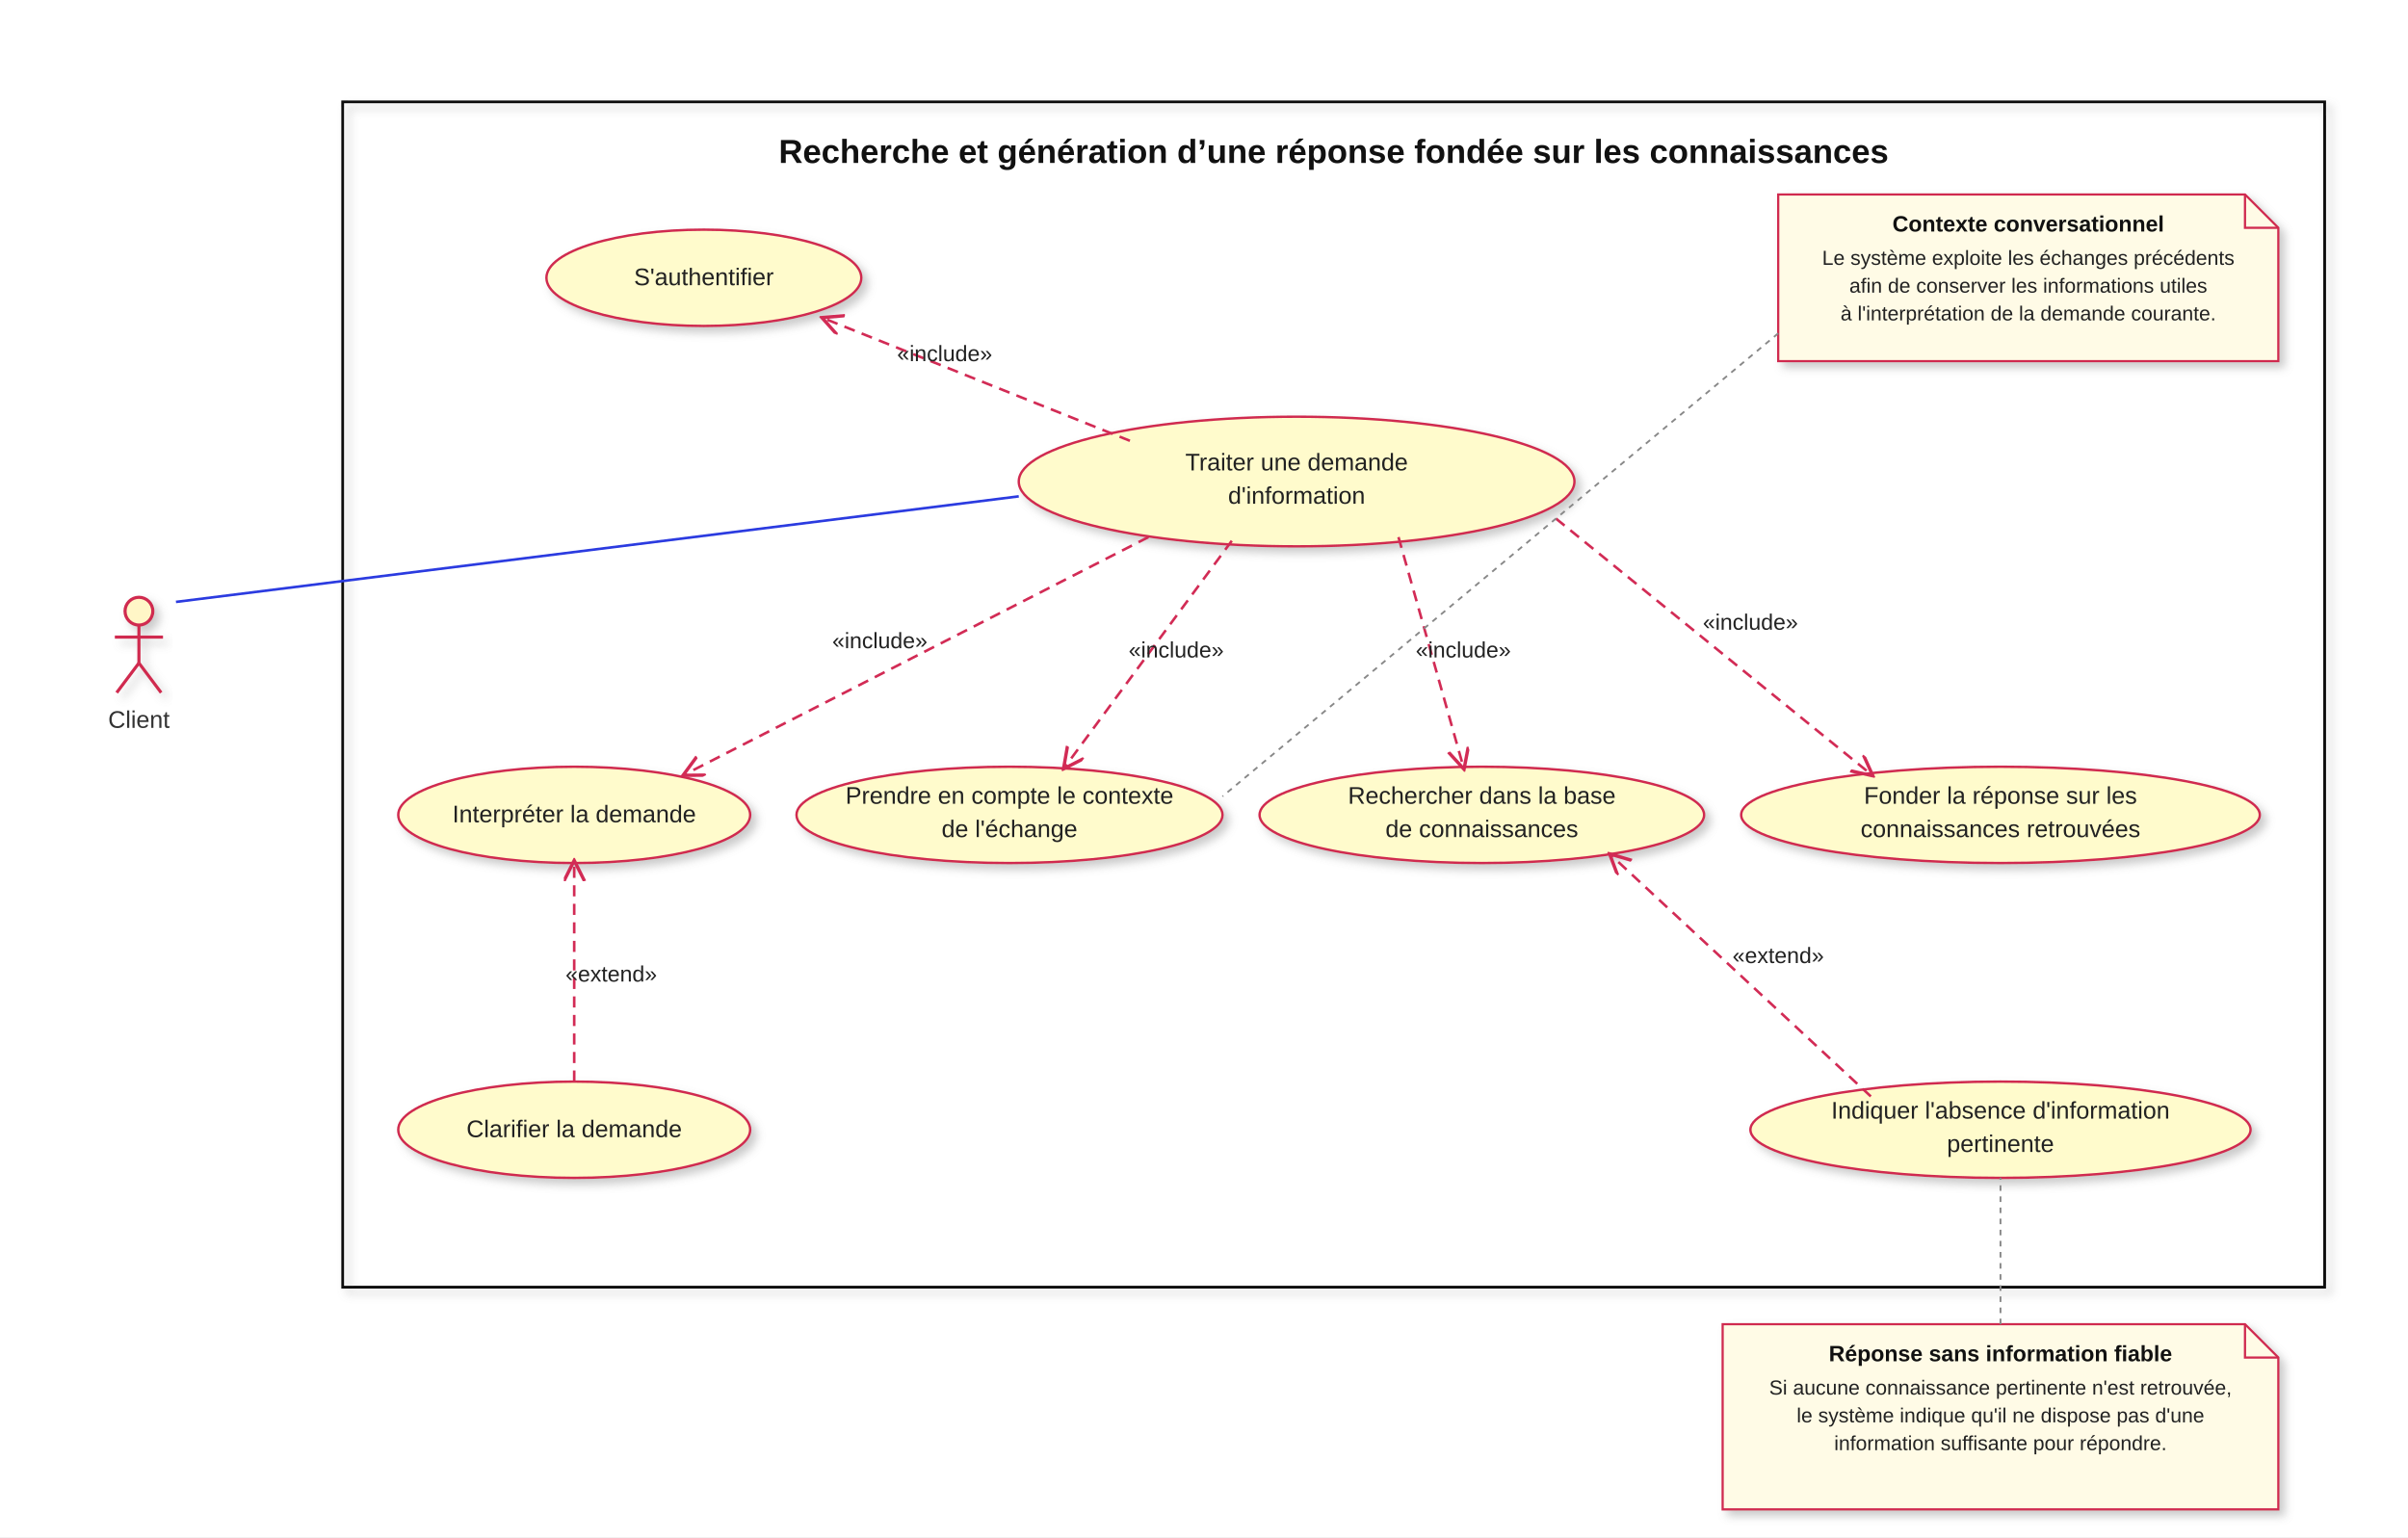
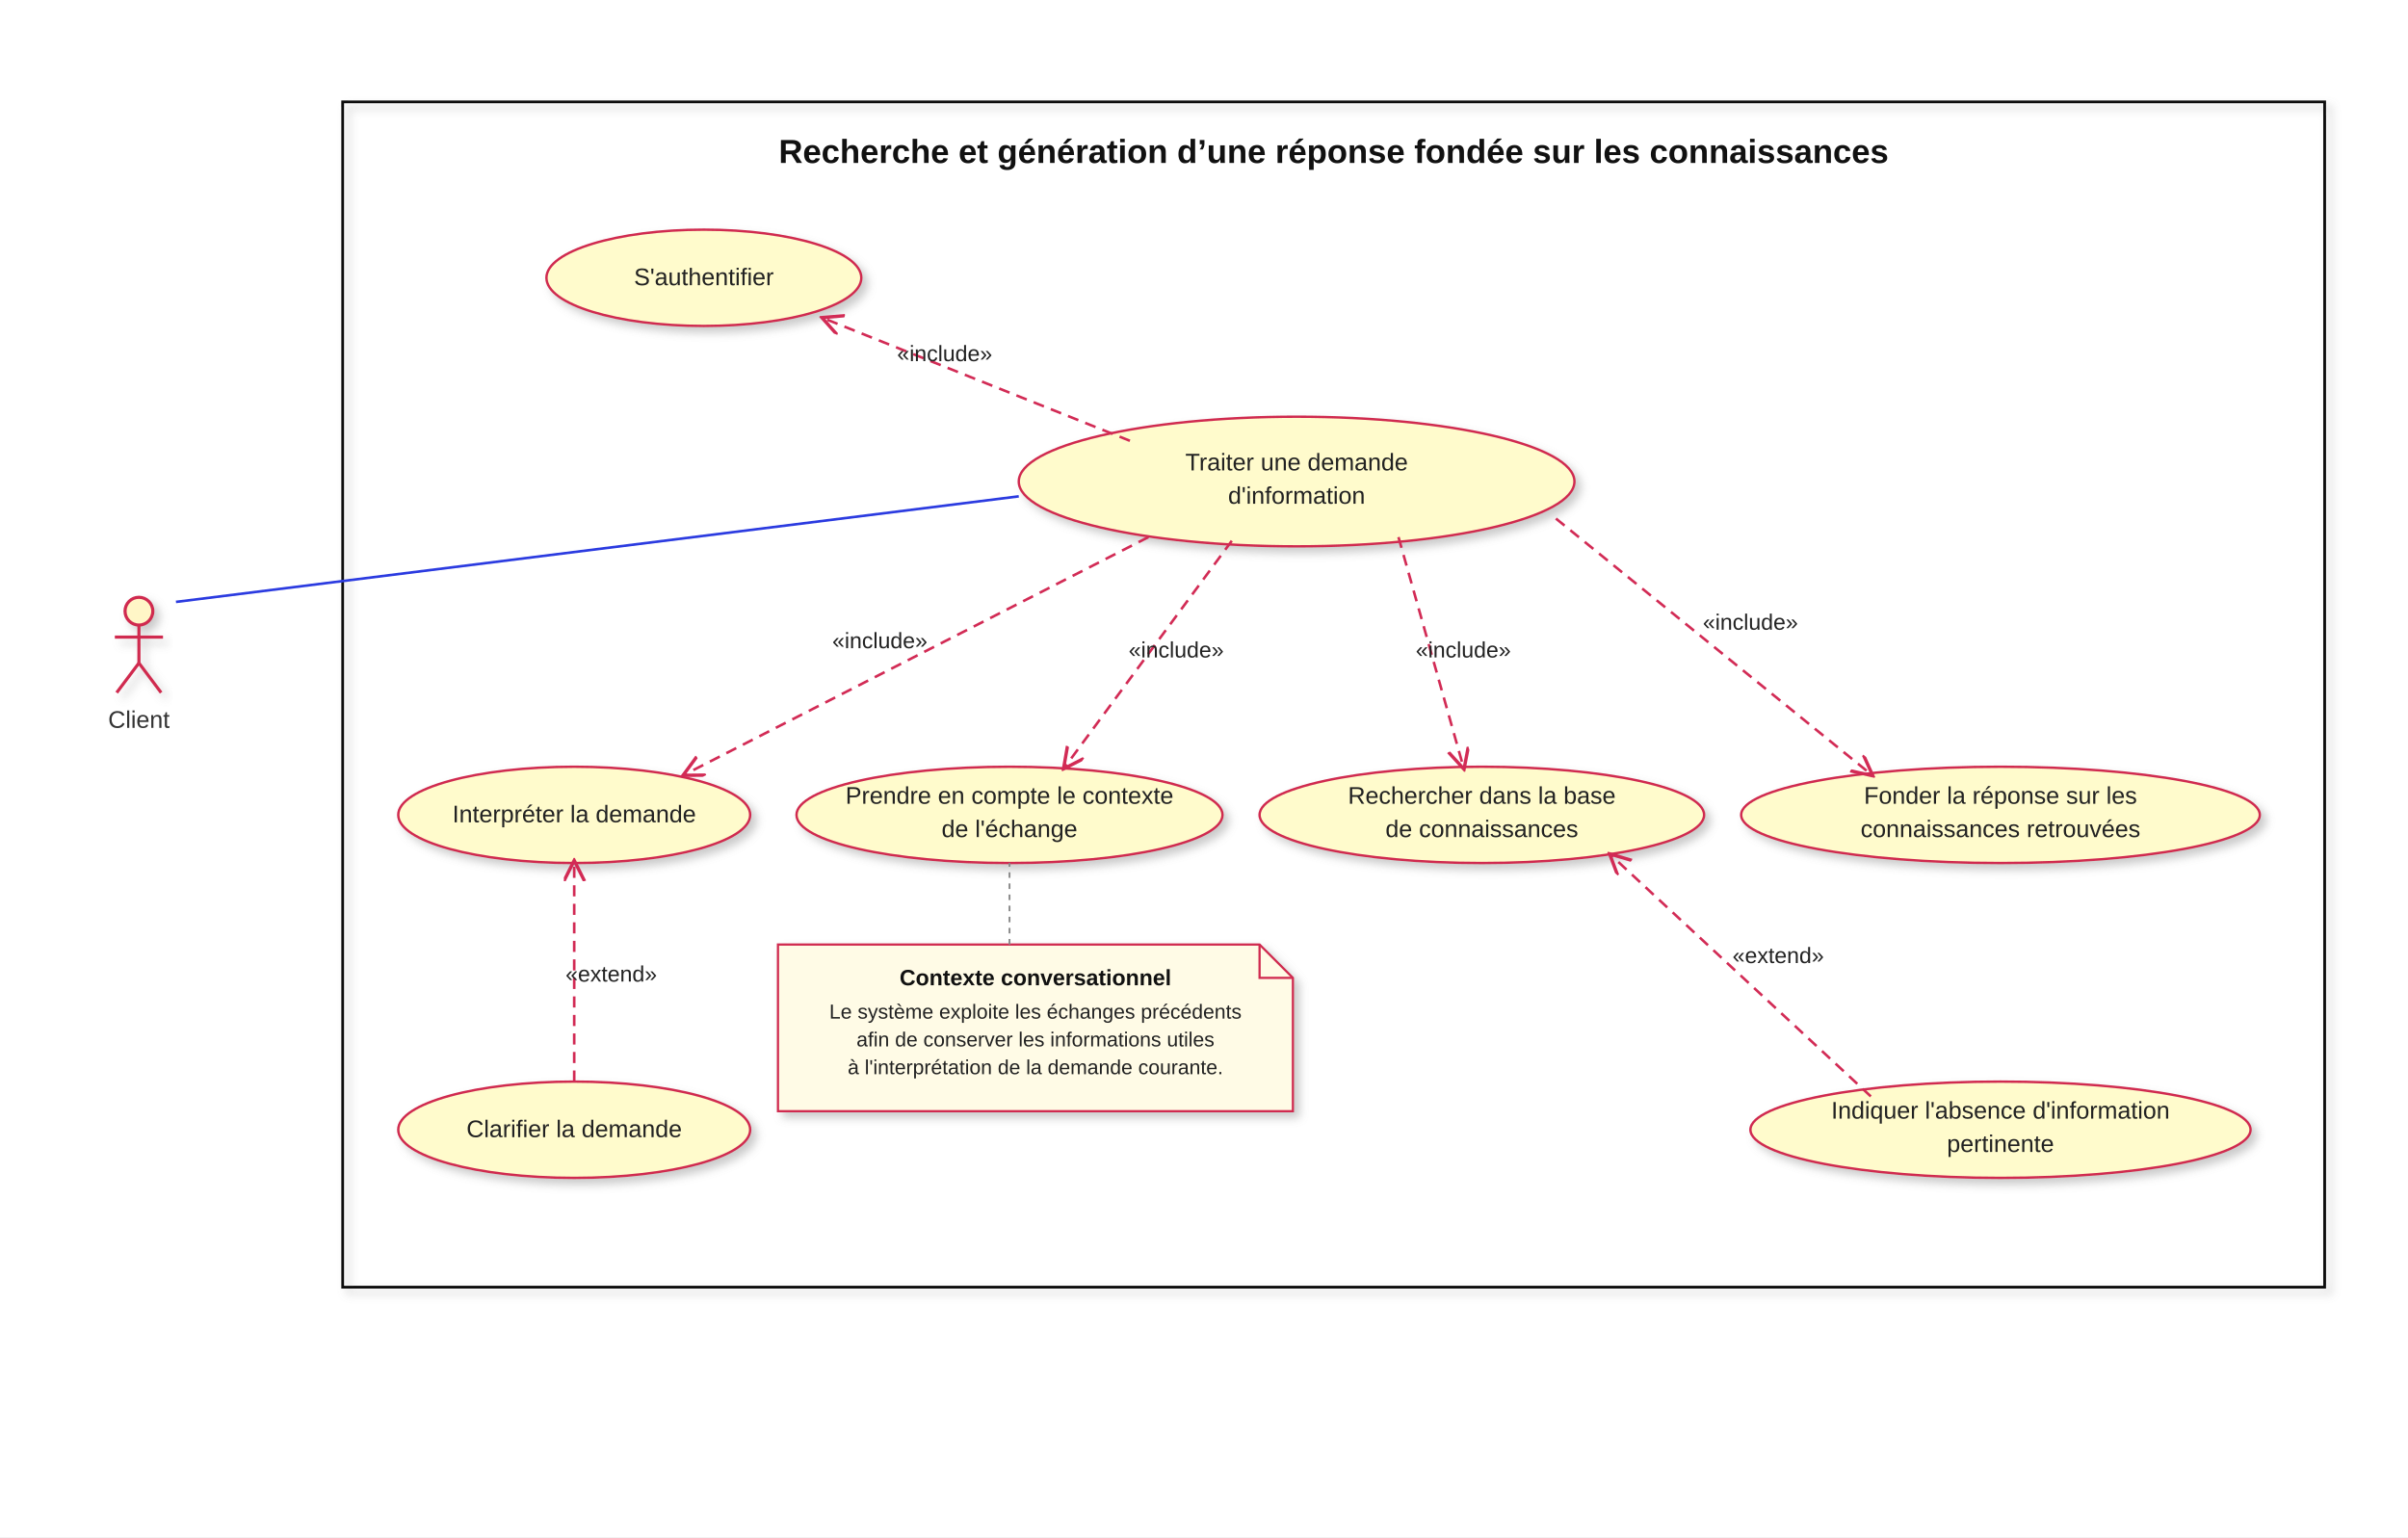
<svg xmlns="http://www.w3.org/2000/svg" width="1300" height="830" viewBox="0 0 1300 830">
  <rect width="1300" height="830" fill="#FFFFFF" />
  <defs>
    <style>
text{font-family:Arial,Helvetica,sans-serif;}
.title{font-size:18px;font-weight:bold;fill:#111111;text-anchor:middle;}
.ucname{font-size:13px;fill:#222222;text-anchor:middle;}
.actor{font-size:13px;fill:#333333;text-anchor:middle;}
.edge{font-size:12px;fill:#222222;text-anchor:middle;}
.stereo{font-size:11px;fill:#222222;text-anchor:middle;font-style:italic;}
.notetitle{font-size:12px;font-weight:bold;fill:#111111;text-anchor:middle;}
.notetext{font-size:11px;fill:#222222;text-anchor:middle;}
.bound{fill:none;stroke:#111111;stroke-width:1.5;}
.uc{fill:#FFFBCC;stroke:#D02A50;stroke-width:1.3;}
.act{fill:none;stroke:#D02A50;stroke-width:1.7;}
.sys{fill:#FFFFFF;stroke:#D02A50;stroke-width:1.3;}
.note{fill:#FFFBE6;stroke:#D02A50;stroke-width:1.2;}
.notefold{fill:none;stroke:#D02A50;stroke-width:1.2;}
.lB{fill:none;stroke:#2B3BE0;stroke-width:1.4;}
.lK{fill:none;stroke:#2B2B2B;stroke-width:1.2;}
.lCd{fill:none;stroke:#D22B55;stroke-width:1.4;stroke-dasharray:6,4;}
.lN{fill:none;stroke:#888888;stroke-width:1;stroke-dasharray:3,3;}
</style>
    <filter id="ds" x="-20%" y="-20%" width="140%" height="140%">
      <feDropShadow dx="3" dy="3" stdDeviation="2.5" flood-color="#8A8A8A" flood-opacity="0.45" />
    </filter>
    <marker id="aB" markerWidth="9" markerHeight="9" refX="7" refY="4" orient="auto">
      <path d="M0 0 L8 4 L0 8" fill="none" stroke="#2B3BE0" stroke-width="1.3" />
    </marker>
    <marker id="aK" markerWidth="9" markerHeight="9" refX="7" refY="4" orient="auto">
      <path d="M0 0 L8 4 L0 8" fill="none" stroke="#2B2B2B" stroke-width="1.2" />
    </marker>
    <marker id="aC" markerWidth="9" markerHeight="9" refX="7" refY="4" orient="auto">
      <path d="M0 0 L8 4 L0 8" fill="none" stroke="#D22B55" stroke-width="1.3" />
    </marker>
  </defs>
  <rect x="185" y="55" width="1070" height="640" class="bound" filter="url(#ds)" />
  <text x="720" y="88" class="title">Recherche et génération d’une réponse fondée sur les connaissances</text>
  <g class="act" filter="url(#ds)">
    <circle cx="75" cy="330" r="7.5" fill="#FFF6C7" />
    <path d="M75 337 L75 358" />
    <path d="M62 344 L88 344" />
    <path d="M75 358 L63 374" />
    <path d="M75 358 L87 374" />
  </g>
  <text x="75" y="393" class="actor">Client</text>
  <ellipse cx="380" cy="150" rx="85" ry="26" class="uc" filter="url(#ds)" />
  <text x="380" y="154" class="ucname">S'authentifier</text>
  <ellipse cx="700" cy="260" rx="150" ry="35" class="uc" filter="url(#ds)" />
  <text x="700" y="254" class="ucname">Traiter une demande</text>
  <text x="700" y="272" class="ucname">d'information</text>
  <ellipse cx="310" cy="440" rx="95" ry="26" class="uc" filter="url(#ds)" />
  <text x="310" y="444" class="ucname">Interpréter la demande</text>
  <ellipse cx="545" cy="440" rx="115" ry="26" class="uc" filter="url(#ds)" />
  <text x="545" y="434" class="ucname">Prendre en compte le contexte</text>
  <text x="545" y="452" class="ucname">de l'échange</text>
  <ellipse cx="800" cy="440" rx="120" ry="26" class="uc" filter="url(#ds)" />
  <text x="800" y="434" class="ucname">Rechercher dans la base</text>
  <text x="800" y="452" class="ucname">de connaissances</text>
  <ellipse cx="1080" cy="440" rx="140" ry="26" class="uc" filter="url(#ds)" />
  <text x="1080" y="434" class="ucname">Fonder la réponse sur les</text>
  <text x="1080" y="452" class="ucname">connaissances retrouvées</text>
  <ellipse cx="310" cy="610" rx="95" ry="26" class="uc" filter="url(#ds)" />
  <text x="310" y="614" class="ucname">Clarifier la demande</text>
  <ellipse cx="1080" cy="610" rx="135" ry="26" class="uc" filter="url(#ds)" />
  <text x="1080" y="604" class="ucname">Indiquer l'absence d'information</text>
  <text x="1080" y="622" class="ucname">pertinente</text>
-   <path d="M960 105 L1212 105 L1230 123 L1230 195 L960 195 Z" class="note" filter="url(#ds)" />
-   <path d="M1212 105 L1212 123 L1230 123" class="notefold" />
-   <text x="1095" y="125" class="notetitle">Contexte conversationnel</text>
-   <text x="1095" y="143" class="notetext">Le système exploite les échanges précédents</text>
-   <text x="1095" y="158" class="notetext">afin de conserver les informations utiles</text>
-   <text x="1095" y="173" class="notetext">à l'interprétation de la demande courante.</text>
-   <path d="M930 715 L1212 715 L1230 733 L1230 815 L930 815 Z" class="note" filter="url(#ds)" />
-   <path d="M1212 715 L1212 733 L1230 733" class="notefold" />
-   <text x="1080" y="735" class="notetitle">Réponse sans information fiable</text>
-   <text x="1080" y="753" class="notetext">Si aucune connaissance pertinente n'est retrouvée,</text>
-   <text x="1080" y="768" class="notetext">le système indique qu'il ne dispose pas d'une</text>
-   <text x="1080" y="783" class="notetext">information suffisante pour répondre.</text>
+   <path d="M420 510 L680 510 L698 528 L698 600 L420 600 Z" class="note" filter="url(#ds)" />
+   <path d="M680 510 L680 528 L698 528" class="notefold" />
+   <text x="559" y="532" class="notetitle">Contexte conversationnel</text>
+   <text x="559" y="550" class="notetext">Le système exploite les échanges précédents</text>
+   <text x="559" y="565" class="notetext">afin de conserver les informations utiles</text>
+   <text x="559" y="580" class="notetext">à l'interprétation de la demande courante.</text>
  <path d="M95 325 L550 268" class="lB" />
  <path d="M610 238 L445 172" class="lCd" marker-end="url(#aC)" />
  <text x="510" y="195" class="edge">«include»</text>
  <path d="M620 290 L370 418" class="lCd" marker-end="url(#aC)" />
  <text x="475" y="350" class="edge">«include»</text>
  <path d="M665 292 L575 414" class="lCd" marker-end="url(#aC)" />
  <text x="635" y="355" class="edge">«include»</text>
  <path d="M755 290 L790 414" class="lCd" marker-end="url(#aC)" />
  <text x="790" y="355" class="edge">«include»</text>
  <path d="M840 280 L1010 418" class="lCd" marker-end="url(#aC)" />
  <text x="945" y="340" class="edge">«include»</text>
  <path d="M310 584 L310 466" class="lCd" marker-end="url(#aC)" />
  <text x="330" y="530" class="edge">«extend»</text>
  <path d="M1010 592 L870 462" class="lCd" marker-end="url(#aC)" />
  <text x="960" y="520" class="edge">«extend»</text>
-   <path d="M960 180 L660 430" class="lN" />
-   <path d="M1080 715 L1080 636" class="lN" />
+   <path d="M545 510 L545 466" class="lN" />
</svg>
